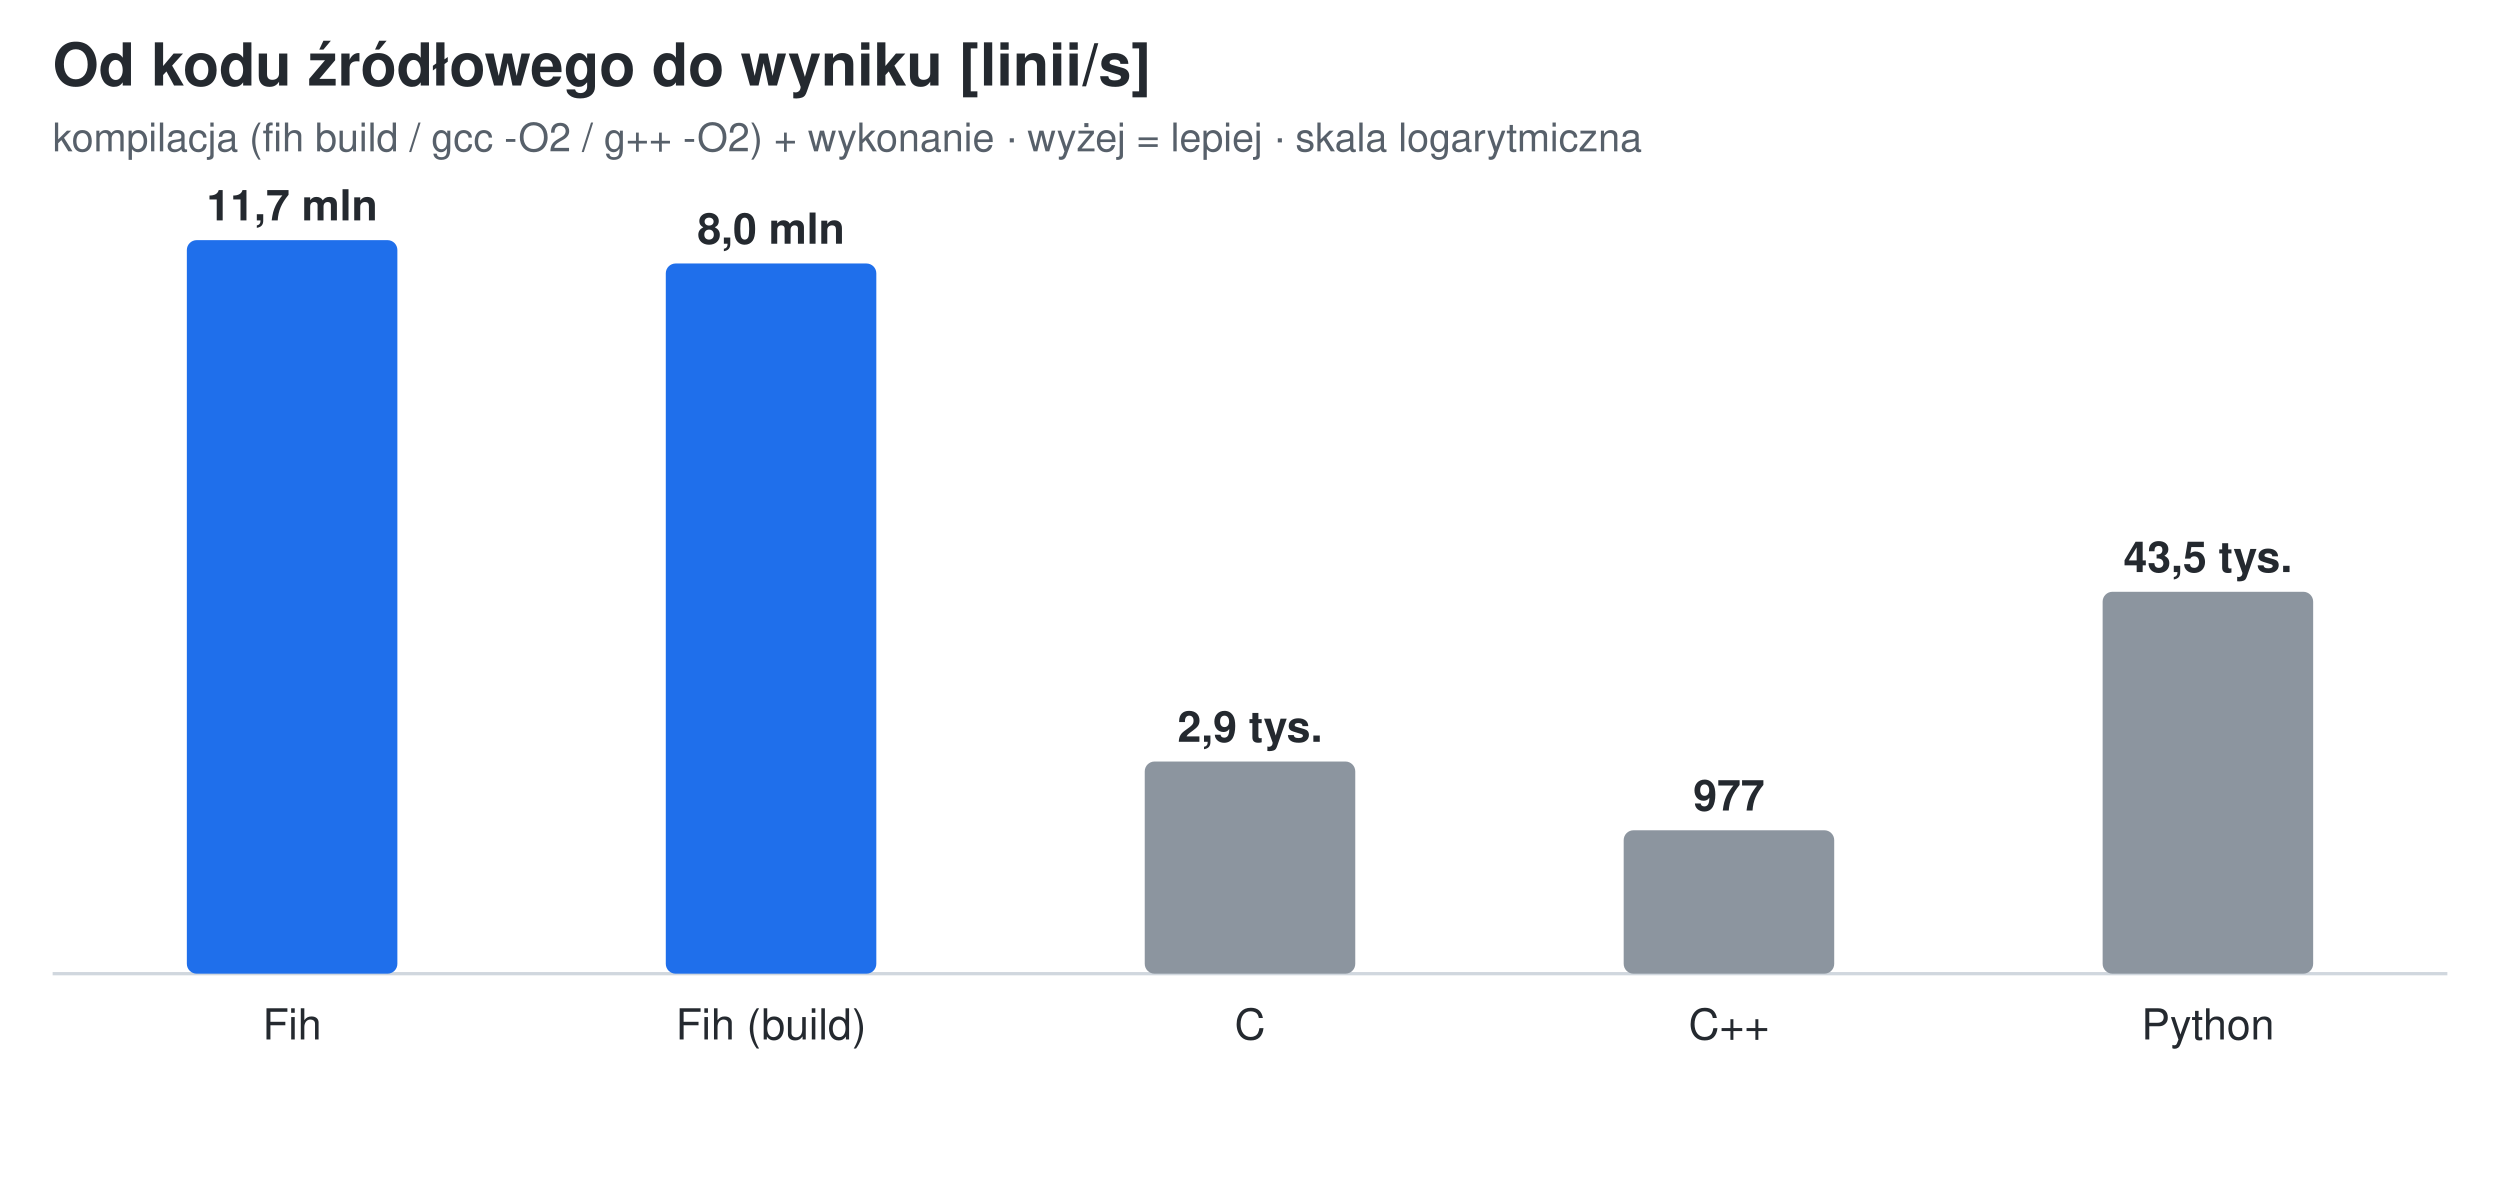
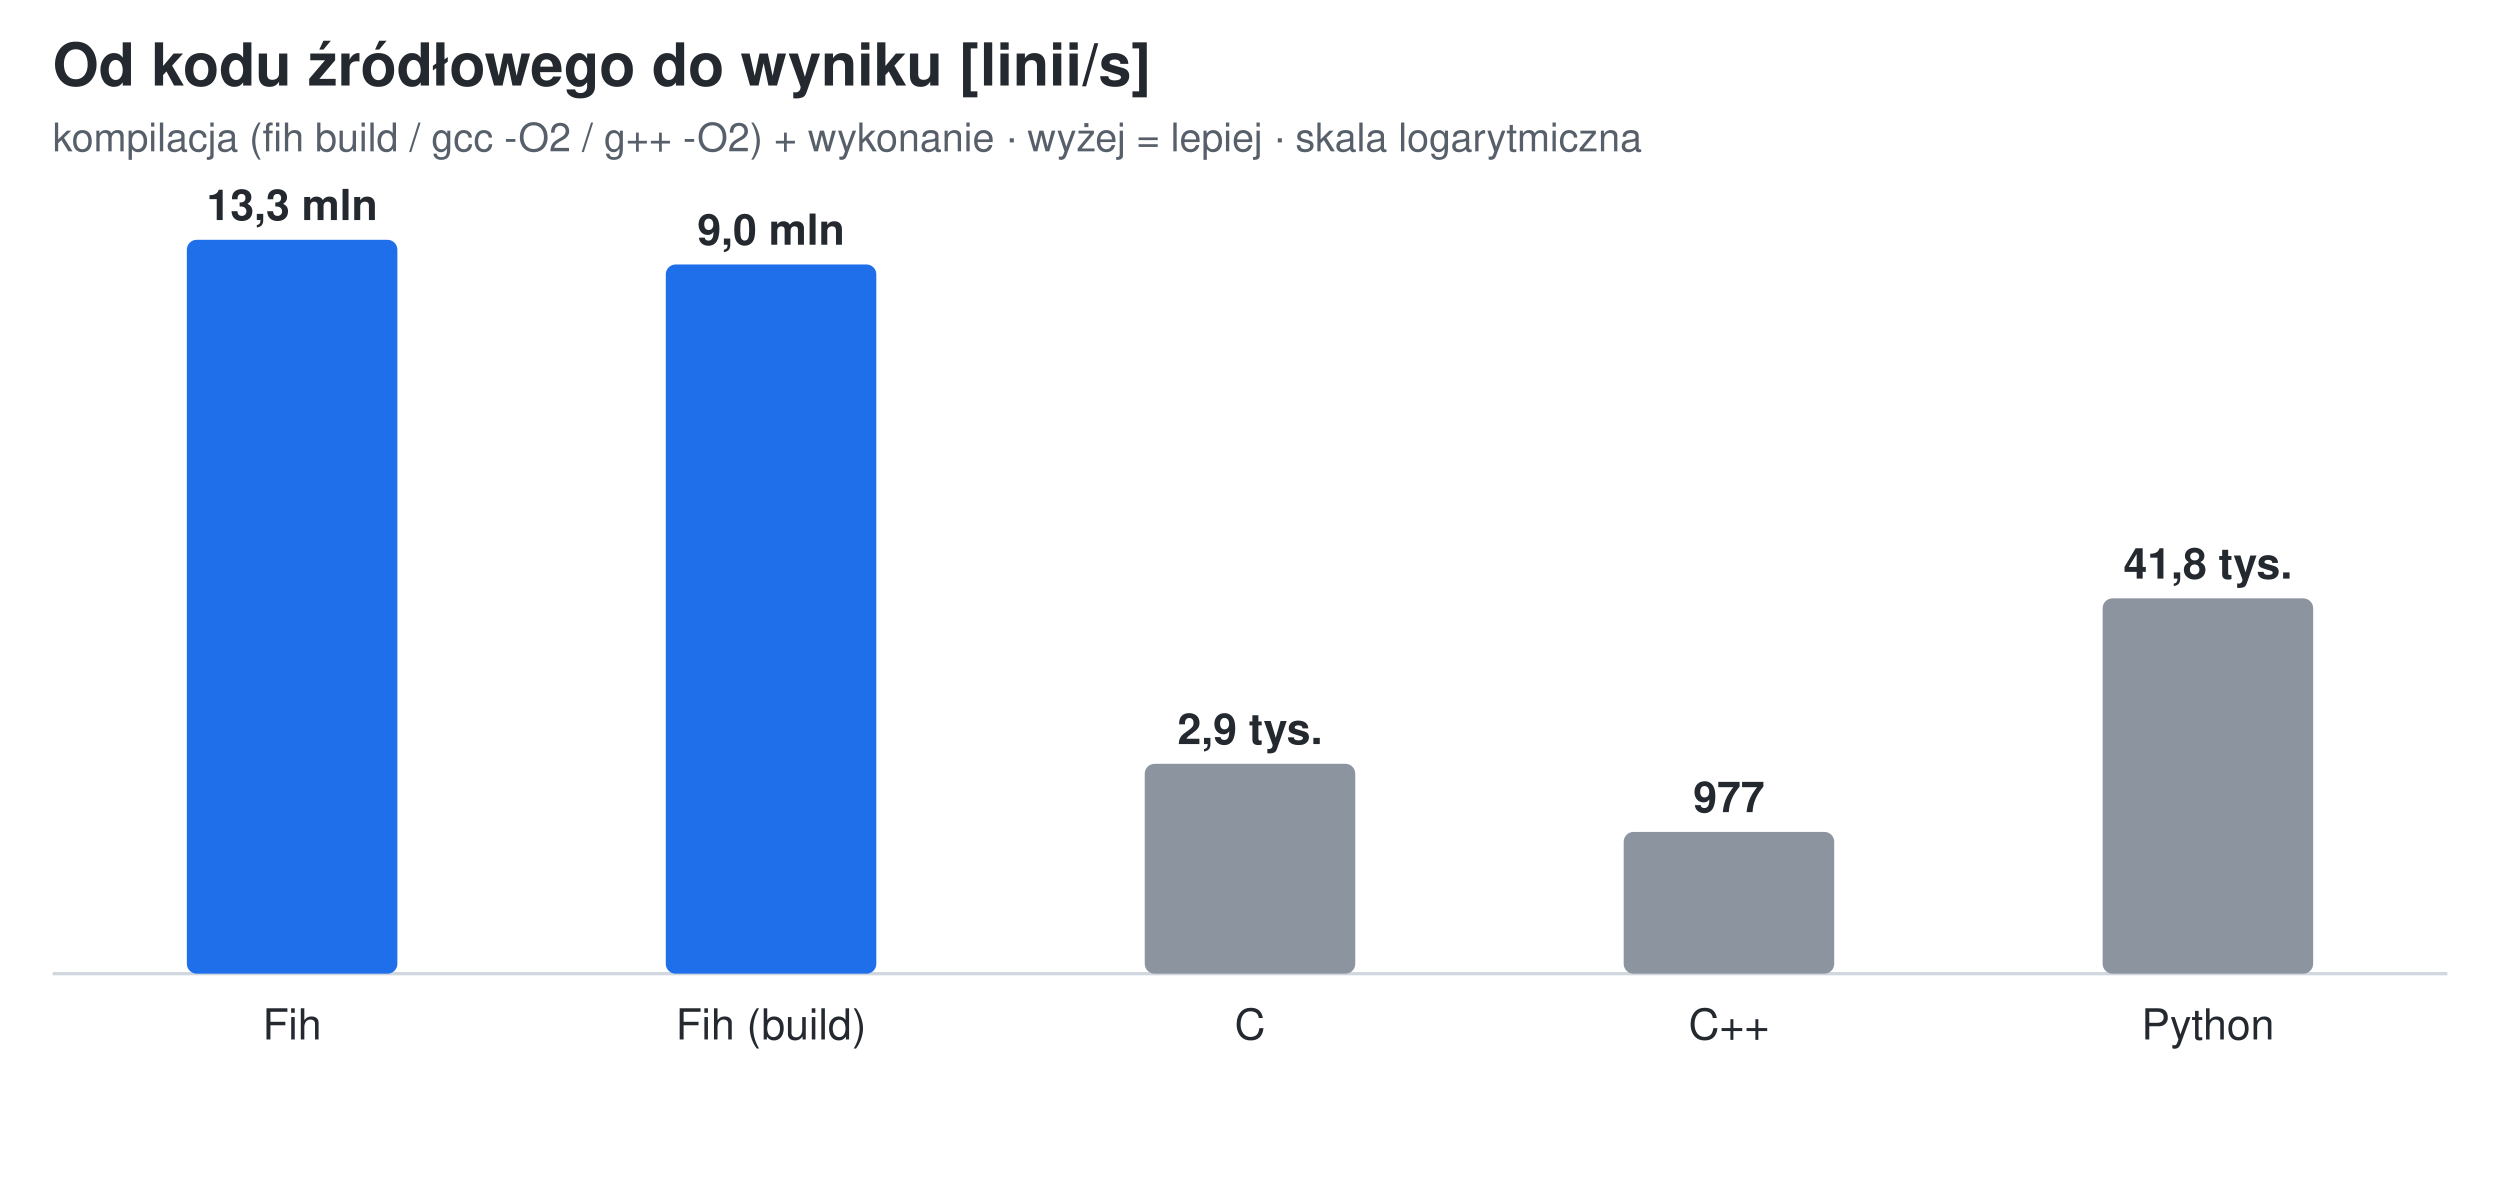
<svg xmlns="http://www.w3.org/2000/svg" width="760" height="360" viewBox="0 0 760 360">
  <style>
text{font-family:-apple-system,'Segoe UI',Helvetica,Arial,sans-serif;fill:#24292f}
.t{font-size:18px;font-weight:600}.s{font-size:12px;fill:#57606a}.v{font-size:13px;font-weight:600}
.l{font-size:13px}.g{stroke:#d0d7de}.b{fill:#8c959f}.f{fill:#1f6feb}
@media (prefers-color-scheme:dark){text{fill:#e6edf3}.s{fill:#8b949e}.g{stroke:#30363d}.b{fill:#6e7681}.f{fill:#4493f8}}
</style>
  <text class="t" x="16" y="26">Od kodu źródłowego do wyniku [linii/s]</text>
  <text class="s" x="16" y="46">kompilacja (fih build / gcc -O2 / g++ -O2) + wykonanie · wyżej = lepiej · skala logarytmiczna</text>
  <line class="g" x1="16" x2="744" y1="296" y2="296" />
-   <rect class="f" x="56.8" y="73.0" width="64.0" height="223.0" rx="3" />
-   <text class="v" x="88.8" y="67.0" text-anchor="middle">11,7 mln</text>
+   <rect class="f" x="56.8" y="72.9" width="64.0" height="223.1" rx="3" />
+   <text class="v" x="88.8" y="66.9" text-anchor="middle">13,3 mln</text>
  <text class="l" x="88.8" y="316" text-anchor="middle">Fih</text>
-   <rect class="f" x="202.4" y="80.1" width="64.0" height="215.9" rx="3" />
-   <text class="v" x="234.4" y="74.1" text-anchor="middle">8,0 mln</text>
+   <rect class="f" x="202.4" y="80.4" width="64.0" height="215.6" rx="3" />
+   <text class="v" x="234.4" y="74.4" text-anchor="middle">9,0 mln</text>
  <text class="l" x="234.4" y="316" text-anchor="middle">Fih (build)</text>
-   <rect class="b" x="348.0" y="231.5" width="64.0" height="64.5" rx="3" />
-   <text class="v" x="380.0" y="225.5" text-anchor="middle">2,9 tys.</text>
+   <rect class="b" x="348.0" y="232.2" width="64.0" height="63.8" rx="3" />
+   <text class="v" x="380.0" y="226.2" text-anchor="middle">2,9 tys.</text>
  <text class="l" x="380.0" y="316" text-anchor="middle">C</text>
-   <rect class="b" x="493.6" y="252.4" width="64.0" height="43.6" rx="3" />
-   <text class="v" x="525.6" y="246.4" text-anchor="middle">977</text>
+   <rect class="b" x="493.6" y="252.9" width="64.0" height="43.1" rx="3" />
+   <text class="v" x="525.6" y="246.9" text-anchor="middle">977</text>
  <text class="l" x="525.6" y="316" text-anchor="middle">C++</text>
-   <rect class="b" x="639.2" y="179.9" width="64.0" height="116.1" rx="3" />
-   <text class="v" x="671.2" y="173.9" text-anchor="middle">43,5 tys.</text>
+   <rect class="b" x="639.2" y="181.9" width="64.0" height="114.1" rx="3" />
+   <text class="v" x="671.2" y="175.9" text-anchor="middle">41,8 tys.</text>
  <text class="l" x="671.2" y="316" text-anchor="middle">Python</text>
</svg>
